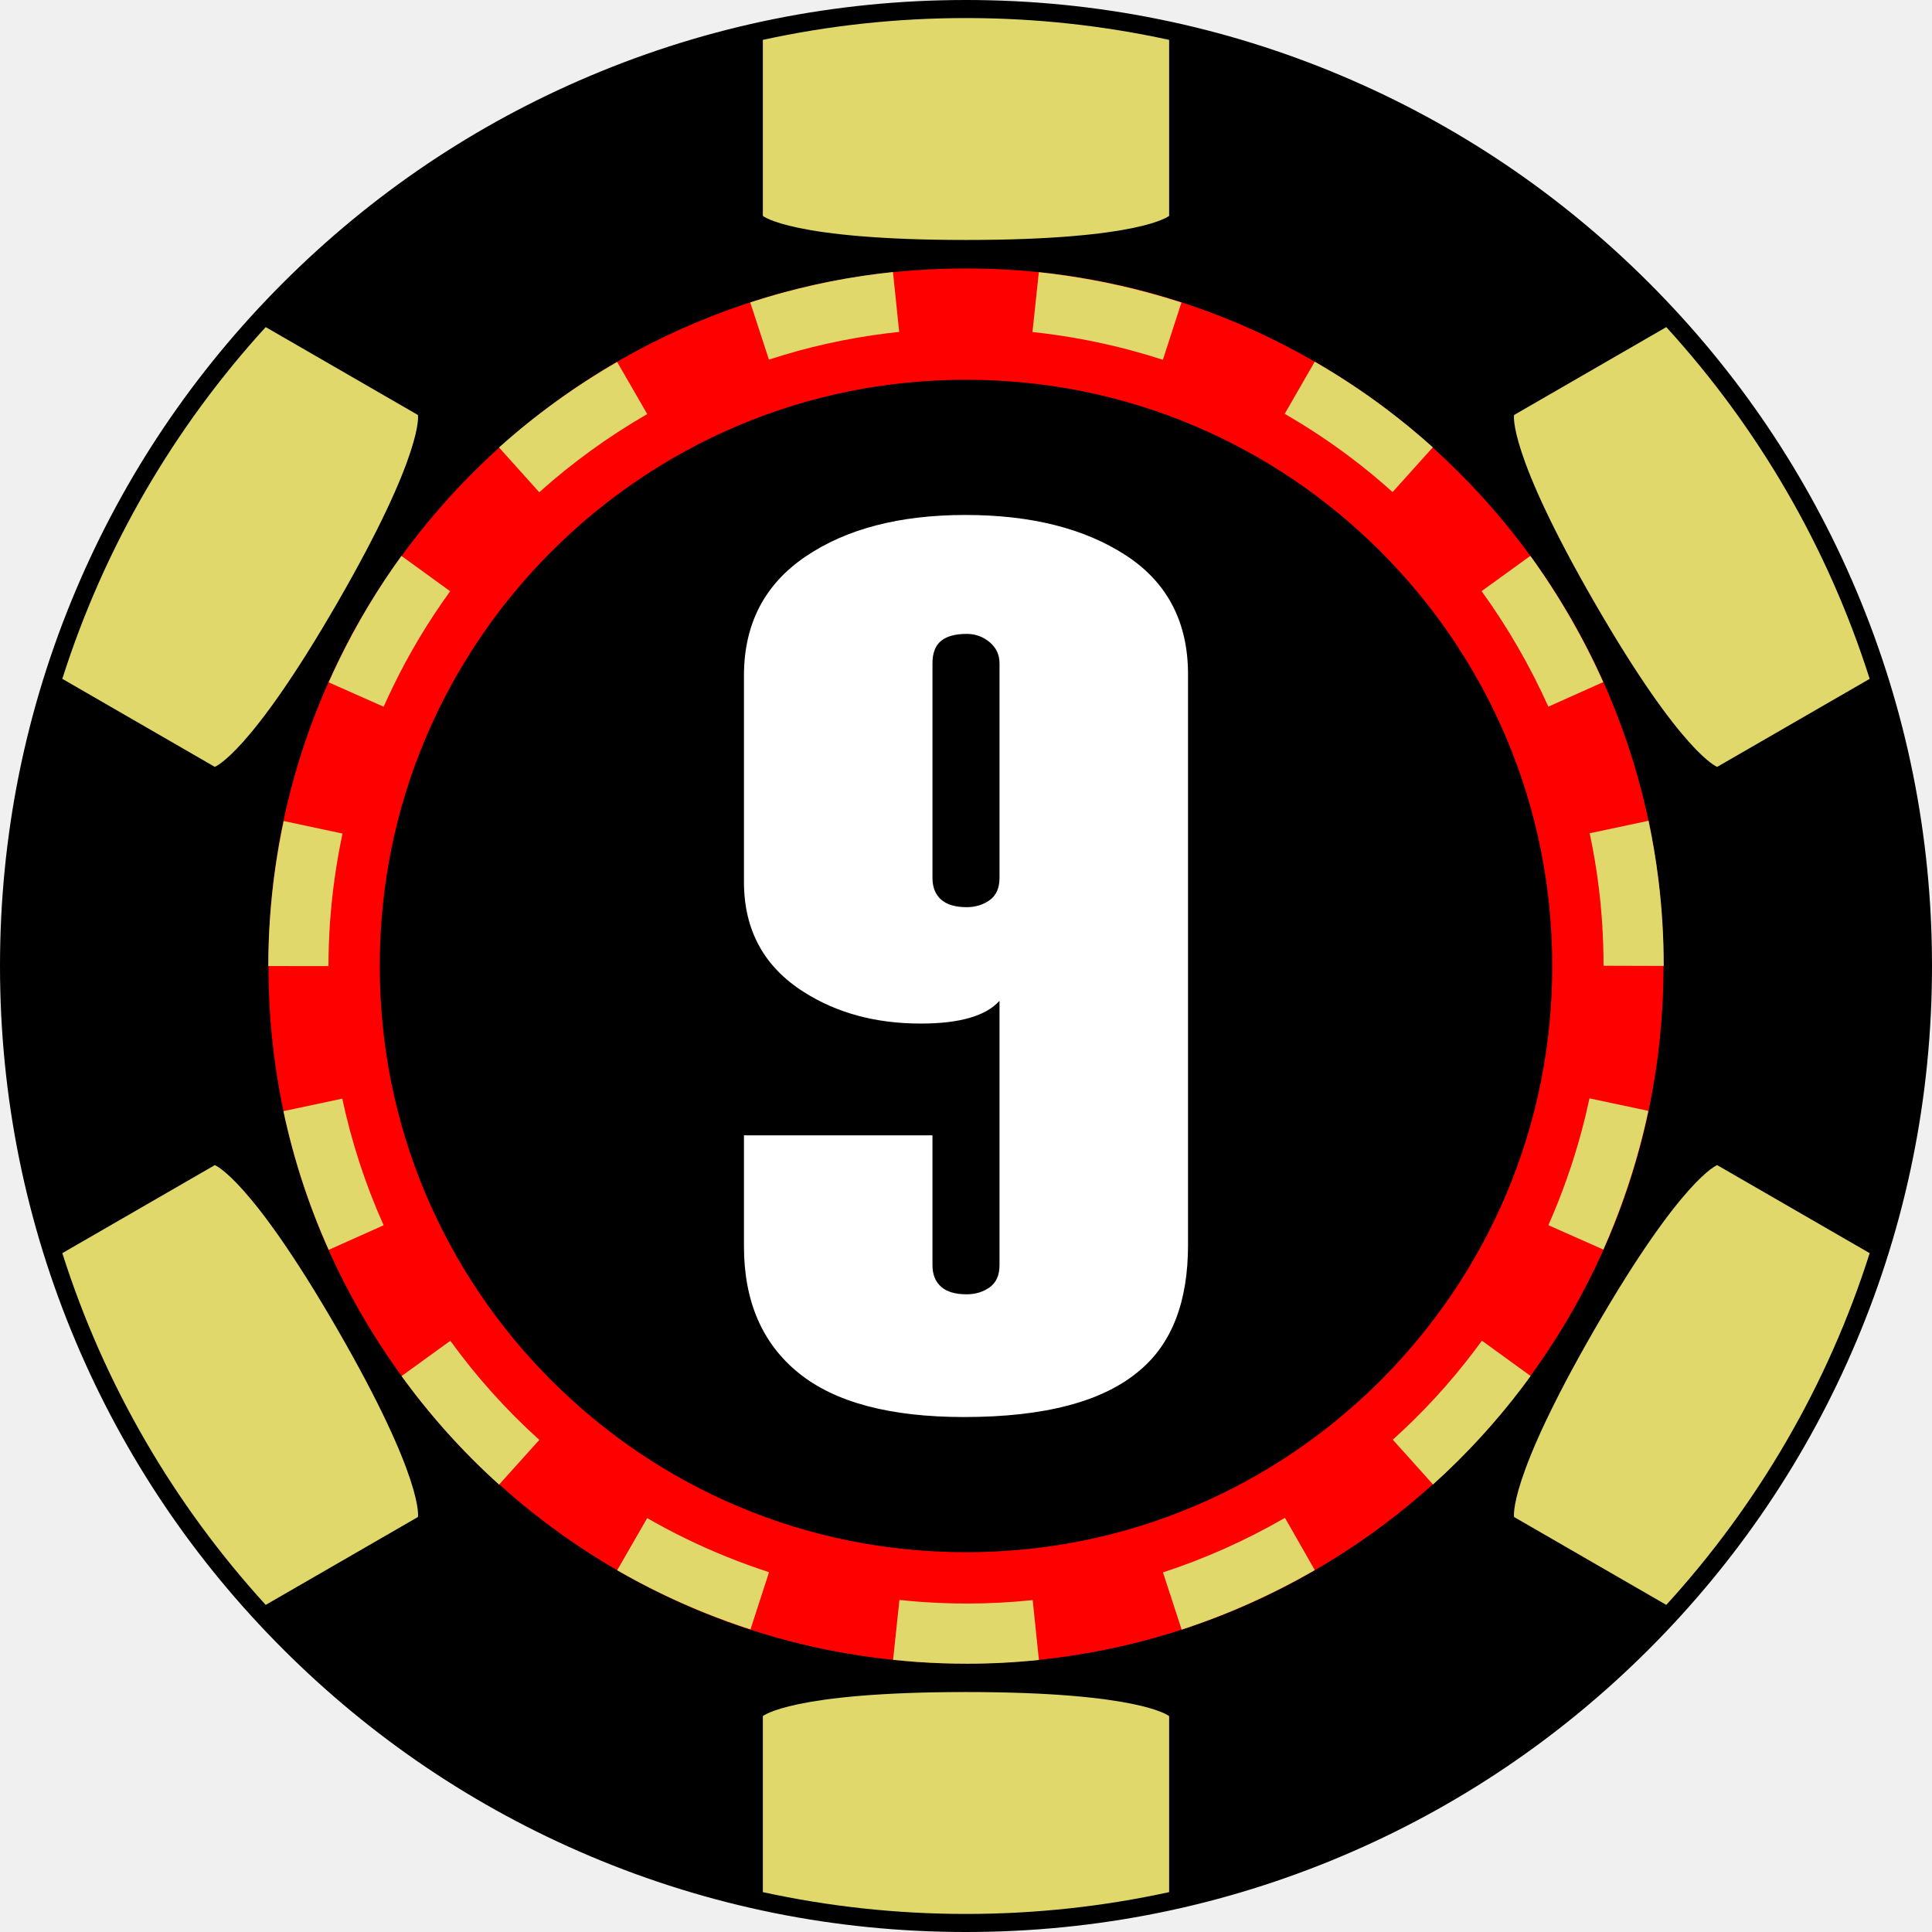
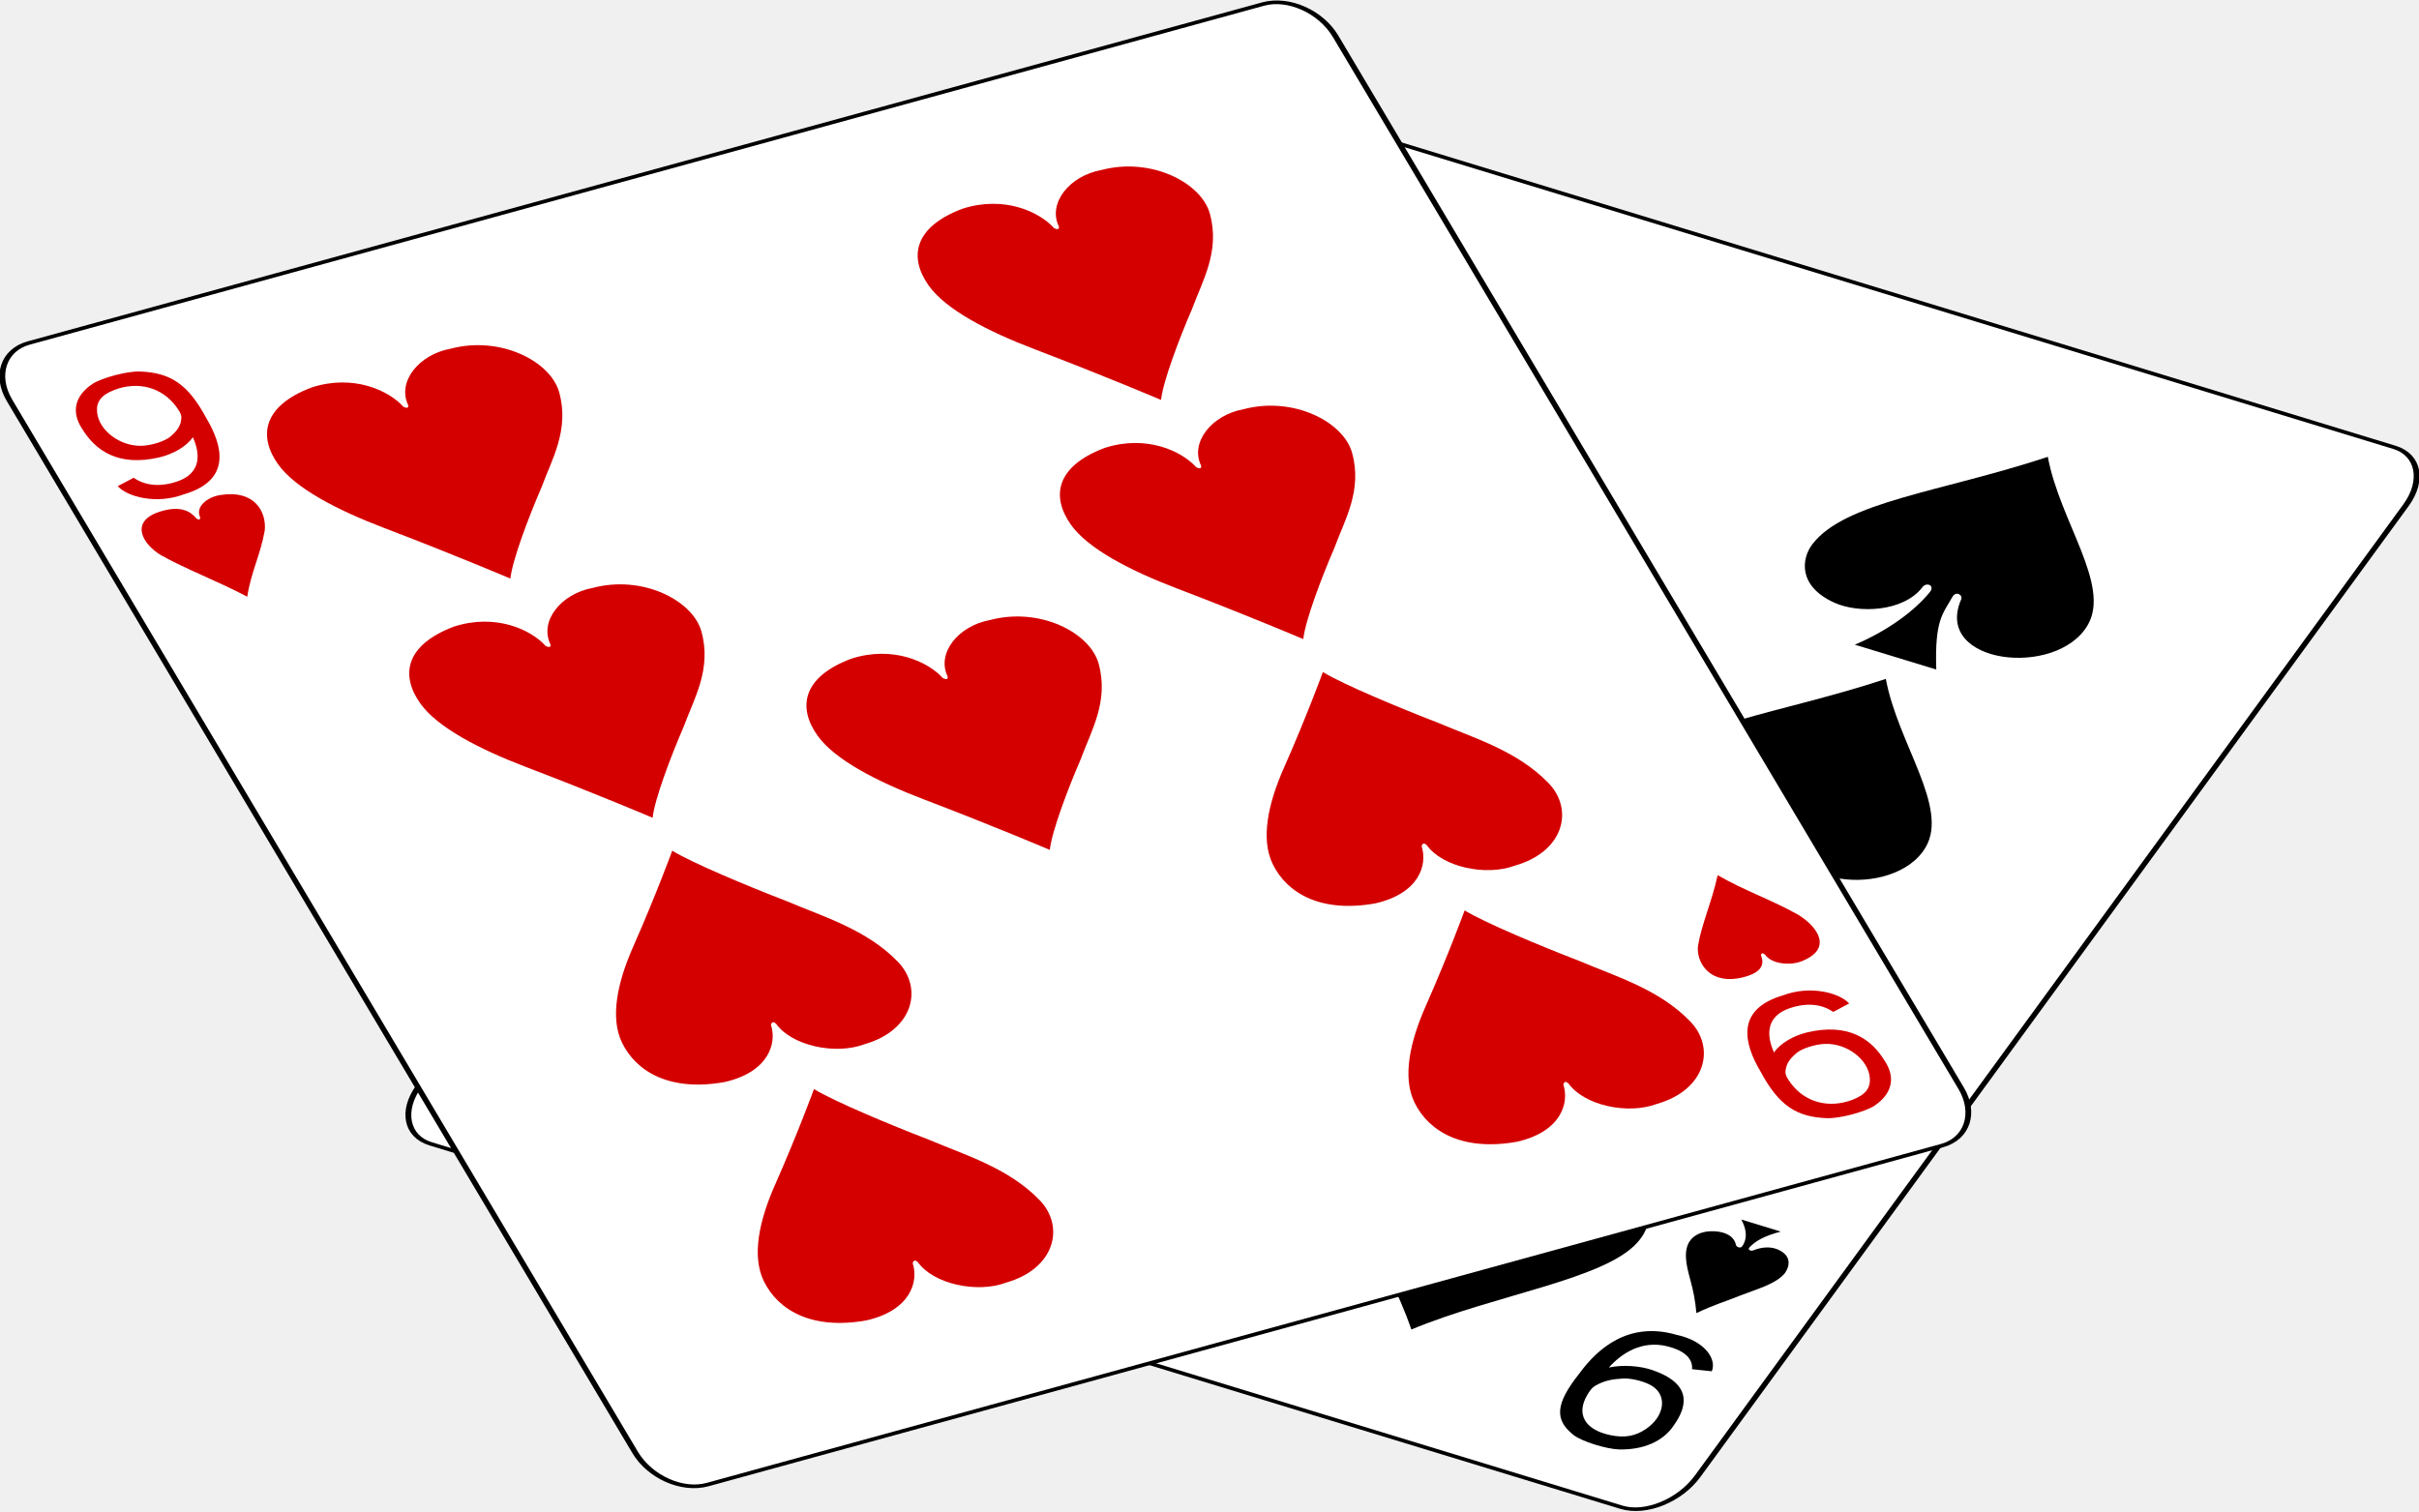
- <svg xmlns="http://www.w3.org/2000/svg" version="1.1" id="Layer_1" x="0px" y="0px" width="200px" height="200px" viewBox="0 0 200 200" enable-background="new 0 0 200 200" xml:space="preserve">
-   <rect fill="none" width="200" height="200" />
-   <g>
-     <g>
-       <g>
-         <g>
-           <path d="M100,199.065c-13.373,0-26.348-2.619-38.561-7.785c-11.797-4.99-22.393-12.133-31.49-21.23s-16.24-19.692-21.229-31.488      C3.555,126.347,0.934,113.373,0.934,100s2.621-26.347,7.787-38.561c4.988-11.797,12.131-22.392,21.229-31.489      s19.693-16.24,31.49-21.23C73.652,3.554,86.627,0.935,100,0.935s26.348,2.619,38.561,7.785      c11.797,4.99,22.391,12.133,31.488,21.23s16.24,19.692,21.23,31.489c5.166,12.214,7.785,25.188,7.785,38.561      s-2.619,26.347-7.785,38.562c-4.99,11.796-12.133,22.391-21.23,31.488s-19.691,16.24-31.488,21.23      C126.348,196.446,113.373,199.065,100,199.065z" />
-           <path d="M100,1.869c54.195,0,98.131,43.935,98.131,98.131S154.195,198.131,100,198.131c-54.197,0-98.131-43.935-98.131-98.131      S45.803,1.869,100,1.869 M100,0C86.5,0,73.404,2.645,61.074,7.859c-11.908,5.036-22.602,12.247-31.785,21.43      c-9.184,9.184-16.393,19.878-21.43,31.786C2.645,73.404,0,86.501,0,100s2.645,26.596,7.859,38.925      c5.037,11.908,12.246,22.603,21.43,31.786c9.184,9.183,19.877,16.394,31.785,21.43C73.404,197.355,86.5,200,100,200      c13.498,0,26.596-2.645,38.924-7.859c11.908-5.036,22.604-12.247,31.787-21.43c9.184-9.184,16.393-19.878,21.43-31.786      C197.355,126.596,200,113.499,200,100s-2.645-26.596-7.859-38.925c-5.037-11.908-12.246-22.603-21.43-31.786      c-9.184-9.183-19.879-16.394-31.787-21.43C126.596,2.645,113.498,0,100,0L100,0z" />
+ <svg xmlns="http://www.w3.org/2000/svg" version="1.1" id="Logo" x="0px" y="0px" width="200.72" height="125.45" viewBox="0 0 200.72 125.45" enable-background="new 0 0 192.756 192.756" xml:space="preserve">
+   <defs id="defs169" />
+   <g transform="matrix(0.4866418,0.124562,-0.1774782,0.3006874,35.69107,-138.4106)" id="layer1-0">
+     <g transform="matrix(1.001354,0.06769694,-0.07003271,0.9671995,-1121.721,-294.768)" id="g3605" style="display:inline">
+       <g id="g8189">
+         <g transform="translate(-5059.956,3024.952)" id="g8817-2" style="display:inline">
+           <rect width="223.228" height="311.811" rx="7.66" ry="13.062" x="6481.158" y="-2435" id="rect6363-9" style="fill:#ffffff;fill-opacity:1;stroke:#000000;stroke-width:0.938;stroke-miterlimit:4;stroke-opacity:1;stroke-dasharray:none;display:inline" />
+           <g transform="matrix(0.3010621,0,0,0.3010621,5727.131,-1950.525)" id="g8631-1">
+             <g transform="translate(-1267.771,-112.9089)" id="g8685-3">
+               <path d="m 3799.815,-1365.606 10.053,-3.129 c 3.792,9.949 11.459,12.884 19.569,12.253 14.556,-1.132 19.386,-17.101 20.478,-31.221 -5.671,5.893 -14.197,8.887 -21.456,8.595 -23.192,-1.227 -29.128,-19.446 -29.345,-38.535 -0.644,-16.097 6.137,-27.754 17.765,-33.094 6.152,-2.712 20.244,-2.712 26.438,0.494 14.223,7.361 19.487,20.091 18.532,50.458 0.015,24.991 -5.396,54.099 -32.676,54.723 -15.77,2.14 -27.743,-9.898 -29.359,-20.544 z m 39.484,-27.382 c 4.733,-2.941 7.404,-5.7 9.525,-9.839 1.741,-3.397 2.331,-5.159 1.834,-12.192 -1.279,-18.12 -10.959,-28.392 -24.994,-26.351 -7.827,1.138 -12.101,5.442 -14.557,13.445 -4.536,14.778 1.214,32.078 11.986,36.062 4.859,1.797 12.338,1.278 16.205,-1.126 z" id="path7114-5" style="fill:#000000;fill-opacity:1;display:inline" />
+               <path d="m 4484.179,-591.314 -10.053,3.129 c -3.792,-9.949 -11.459,-12.884 -19.569,-12.253 -14.556,1.132 -19.386,17.101 -20.478,31.221 5.671,-5.893 14.197,-8.887 21.456,-8.595 23.192,1.227 29.128,19.446 29.345,38.535 0.644,16.097 -6.137,27.754 -17.765,33.094 -6.152,2.712 -20.244,2.712 -26.438,-0.494 -14.223,-7.361 -19.487,-20.091 -18.532,-50.458 -0.015,-24.991 5.396,-54.099 32.676,-54.723 15.77,-2.14 27.743,9.898 29.359,20.544 z m -39.484,27.382 c -4.733,2.941 -7.404,5.7 -9.525,9.839 -1.741,3.397 -2.331,5.159 -1.834,12.192 1.279,18.12 10.959,28.392 24.994,26.351 7.827,-1.138 12.101,-5.442 14.557,-13.445 4.536,-14.778 -1.214,-32.078 -11.986,-36.062 -4.859,-1.797 -12.338,-1.278 -16.205,1.126 z" id="path7130-9" style="fill:#000000;fill-opacity:1;display:inline" />
+             </g>
+           </g>
        </g>
      </g>
-       <g>
-         <path fill="#E0D86A" d="M34.91,137.579c-9.062-15.695-12.676-16.965-12.676-16.965l-15.783,9.112     c4.344,13.681,11.605,26.062,21.055,36.412l15.76-9.099C43.266,157.04,43.971,153.274,34.91,137.579z" />
-       </g>
-       <g>
-         <path fill="#E0D86A" d="M165.09,62.421c9.061,15.695,12.674,16.965,12.674,16.965l15.783-9.112     c-4.344-13.68-11.605-26.062-21.053-36.412l-15.76,9.1C156.734,42.961,156.027,46.726,165.09,62.421z" />
-       </g>
-       <g>
-         <path fill="#E0D86A" d="M34.91,62.421c9.061-15.695,8.355-19.46,8.355-19.46l-15.76-9.1     C18.057,44.212,10.795,56.594,6.451,70.273l15.783,9.112C22.234,79.386,25.848,78.116,34.91,62.421z" />
-       </g>
-       <g>
-         <path fill="#E0D86A" d="M177.764,120.614c0,0-3.613,1.27-12.674,16.965c-9.062,15.695-8.355,19.461-8.355,19.461l15.76,9.099     c9.447-10.351,16.709-22.731,21.053-36.412L177.764,120.614z" />
-       </g>
-       <g>
-         <path fill="#E0D86A" d="M100,175.159c-18.123,0-21.031,2.494-21.031,2.494v18.219c6.775,1.479,13.812,2.259,21.031,2.259     s14.254-0.78,21.029-2.259v-18.219C121.029,177.653,118.123,175.159,100,175.159z" />
-       </g>
-       <g>
-         <path fill="#E0D86A" d="M100,24.841c18.123,0,21.029-2.494,21.029-2.494V4.128C114.254,2.649,107.219,1.869,100,1.869     s-14.256,0.78-21.031,2.259v18.219C78.969,22.347,81.877,24.841,100,24.841z" />
-       </g>
-       <g>
-         <path fill="#FF0000" d="M100,172.212c-9.76,0-19.215-1.905-28.1-5.664c-4.273-1.808-8.398-4.046-12.258-6.653     c-3.828-2.587-7.43-5.559-10.705-8.833c-3.273-3.274-6.246-6.876-8.832-10.705c-2.607-3.859-4.846-7.982-6.654-12.256     c-3.758-8.887-5.664-18.34-5.664-28.101c0-9.76,1.906-19.214,5.664-28.1c1.809-4.274,4.047-8.397,6.654-12.257     c2.586-3.829,5.559-7.431,8.832-10.705c3.275-3.274,6.877-6.246,10.705-8.833c3.859-2.607,7.984-4.846,12.258-6.653     c8.885-3.759,18.34-5.664,28.1-5.664s19.213,1.905,28.1,5.664c4.273,1.808,8.396,4.046,12.256,6.653     c3.83,2.587,7.432,5.559,10.705,8.833c3.275,3.274,6.246,6.876,8.834,10.705c2.607,3.859,4.846,7.982,6.652,12.257     c3.76,8.886,5.664,18.34,5.664,28.1c0,9.761-1.904,19.214-5.664,28.101c-1.807,4.273-4.045,8.396-6.652,12.256     c-2.588,3.829-5.559,7.431-8.834,10.705c-3.273,3.274-6.875,6.246-10.705,8.833c-3.859,2.607-7.982,4.846-12.256,6.653     C119.213,170.307,109.76,172.212,100,172.212z" />
-       </g>
-       <g>
-         <path fill="#E0D86A" d="M100.084,172.228c-1.691,0-3.404-0.061-5.086-0.179c-0.846-0.061-1.703-0.137-2.547-0.226l0.658-6.196     c0.771,0.083,1.555,0.151,2.328,0.206c1.537,0.109,3.1,0.164,4.646,0.164c2.275,0,4.57-0.119,6.82-0.354l0.646,6.197     C105.086,172.098,102.572,172.228,100.084,172.228z M122.326,168.698l-1.936-5.924c4.338-1.415,8.578-3.311,12.6-5.633     l0.027-0.016l3.092,5.409l-1.547-2.704l1.543,2.706l0.012-0.007l-0.012,0.007C131.709,165.075,127.072,167.148,122.326,168.698z      M77.688,168.679c-3.207-1.041-6.363-2.313-9.381-3.782c-1.49-0.727-2.977-1.514-4.418-2.344l3.109-5.399     c1.316,0.757,2.674,1.479,4.037,2.141c2.758,1.343,5.643,2.506,8.576,3.458L77.688,168.679z M51.664,153.687     c-3.736-3.363-7.133-7.144-10.094-11.236l5.049-3.652c2.703,3.737,5.805,7.189,9.213,10.258L51.664,153.687z M148.346,153.672     l-4.164-4.636c3.092-2.777,5.938-5.876,8.455-9.211c0.258-0.34,0.518-0.688,0.77-1.037l5.043,3.657     c-0.275,0.381-0.559,0.763-0.84,1.137C154.85,147.233,151.732,150.627,148.346,153.672z M34.025,129.385     c-2.064-4.611-3.641-9.442-4.686-14.359l6.094-1.295c0.955,4.487,2.395,8.897,4.279,13.108L34.025,129.385z M165.982,129.356     l-5.695-2.524c1.395-3.149,2.555-6.432,3.445-9.755c0.299-1.111,0.57-2.246,0.811-3.375l6.094,1.295     c-0.262,1.234-0.561,2.477-0.887,3.692C168.777,122.325,167.508,125.913,165.982,129.356z M34.002,100.012l-6.23-0.006     c0.002-1.665,0.062-3.351,0.18-5.008c0.236-3.344,0.713-6.71,1.412-10.005l6.094,1.297c-0.641,3.014-1.074,6.091-1.291,9.146     C34.059,96.95,34.004,98.491,34.002,100.012z M172.227,99.991l-6.23-0.018v-0.057c0-2.704-0.166-5.426-0.498-8.089     c-0.23-1.864-0.545-3.737-0.936-5.566l6.096-1.296c0.426,2.003,0.77,4.054,1.023,6.096c0.361,2.917,0.545,5.896,0.545,8.855     V99.991z M39.717,73.161l-5.695-2.526c0.346-0.781,0.709-1.563,1.082-2.327c1.83-3.76,4-7.381,6.451-10.761l5.045,3.658     c-2.24,3.087-4.223,6.395-5.895,9.83C40.365,71.732,40.033,72.448,39.717,73.161z M160.283,73.154     c-0.932-2.08-1.988-4.148-3.143-6.146c-1.156-2.004-2.424-3.96-3.766-5.813l5.049-3.652c1.465,2.025,2.85,4.162,4.113,6.351     c1.26,2.182,2.414,4.44,3.432,6.713L160.283,73.154z M55.824,50.958l-4.164-4.636c3.717-3.337,7.83-6.316,12.225-8.854     l3.117,5.395C62.979,45.186,59.219,47.909,55.824,50.958z M144.16,50.938c-1.383-1.246-2.842-2.448-4.334-3.576     c-2.166-1.636-4.465-3.157-6.832-4.52l3.107-5.4c2.592,1.492,5.109,3.156,7.48,4.948c1.635,1.235,3.23,2.553,4.746,3.916     L144.16,50.938z M120.381,37.245c-1.09-0.354-2.201-0.684-3.305-0.979c-3.33-0.893-6.762-1.529-10.195-1.895l0.658-6.195     c3.756,0.398,7.508,1.097,11.15,2.072c1.205,0.323,2.422,0.683,3.613,1.068L120.381,37.245z M79.6,37.228l-1.936-5.923     c4.34-1.417,8.846-2.423,13.396-2.987c0.455-0.057,0.92-0.109,1.379-0.157l0.646,6.197c-0.42,0.044-0.842,0.093-1.258,0.145     C87.674,35.017,83.559,35.933,79.6,37.228z" />
-       </g>
-       <g>
-         <g>
-           <path d="M100,160.686c-8.209,0-16.152-1.601-23.609-4.754c-3.588-1.517-7.053-3.397-10.295-5.588      c-3.221-2.177-6.252-4.677-9.008-7.433c-2.754-2.756-5.256-5.786-7.432-9.008c-2.191-3.242-4.07-6.705-5.588-10.293      c-3.154-7.458-4.754-15.401-4.754-23.61s1.6-16.152,4.754-23.61c1.518-3.588,3.396-7.051,5.588-10.293      c2.176-3.222,4.676-6.252,7.432-9.008c2.756-2.755,5.787-5.255,9.008-7.433c3.242-2.19,6.707-4.071,10.295-5.588      c7.457-3.154,15.4-4.754,23.609-4.754s16.152,1.6,23.609,4.754c3.588,1.517,7.051,3.397,10.293,5.588      c3.223,2.178,6.252,4.678,9.008,7.433c2.756,2.756,5.256,5.786,7.434,9.008c2.189,3.242,4.07,6.705,5.588,10.293      c3.154,7.458,4.754,15.401,4.754,23.61s-1.6,16.152-4.754,23.61c-1.518,3.588-3.398,7.051-5.588,10.293      c-2.178,3.222-4.678,6.252-7.434,9.008s-5.785,5.256-9.008,7.433c-3.242,2.19-6.705,4.071-10.293,5.588      C116.152,159.085,108.209,160.686,100,160.686z" />
+       <path d="m 1473.963,658.824 c 0.015,-2.026 -1.587,-2.064 -1.569,-0.586 -0.134,7.429 -6.417,11.086 -10.981,10.219 -7.036,-1.338 -9.282,-8.322 -9.215,-12.435 0.207,-12.696 12.988,-22.058 24.52,-38.335 8.45,14.691 22.397,26.23 23.223,37.586 1.098,15.098 -18.009,20.73 -20.737,3.133 -0.176,-1.243 -1.64,-1.801 -1.526,-0.065 0.414,4.823 -0.175,6.831 5.266,18.719 l -14.222,0 c 3.15,-5.555 5.025,-12.375 5.24,-18.236 z" id="path3232" style="fill:#000000;fill-opacity:1;display:inline" />
+       <path d="m 1585.495,658.824 c 0.015,-2.026 -1.587,-2.064 -1.569,-0.586 -0.134,7.429 -6.417,11.086 -10.981,10.219 -7.036,-1.338 -9.282,-8.322 -9.215,-12.435 0.207,-12.696 12.988,-22.058 24.52,-38.335 8.45,14.691 22.397,26.23 23.223,37.586 1.098,15.098 -18.009,20.73 -20.737,3.133 -0.176,-1.243 -1.64,-1.801 -1.526,-0.065 0.414,4.823 -0.175,6.831 5.266,18.719 l -14.222,0 c 3.15,-5.555 5.025,-12.375 5.24,-18.236 z" id="path3234" style="fill:#000000;fill-opacity:1;display:inline" />
+       <path d="m 1585.495,724.155 c 0.015,-2.026 -1.587,-2.064 -1.569,-0.586 -0.134,7.429 -6.417,11.086 -10.981,10.219 -7.036,-1.338 -9.282,-8.322 -9.215,-12.435 0.207,-12.696 12.988,-22.058 24.52,-38.335 8.45,14.691 22.397,26.23 23.223,37.586 1.098,15.098 -18.009,20.73 -20.737,3.133 -0.176,-1.243 -1.64,-1.801 -1.526,-0.065 0.414,4.823 -0.175,6.831 5.266,18.719 l -14.222,0 c 3.15,-5.555 5.025,-12.375 5.24,-18.236 z" id="path3236" style="fill:#000000;fill-opacity:1;display:inline" />
+       <path d="m 1473.963,724.155 c 0.015,-2.026 -1.587,-2.064 -1.569,-0.586 -0.134,7.429 -6.417,11.086 -10.981,10.219 -7.036,-1.338 -9.282,-8.322 -9.215,-12.435 0.207,-12.696 12.988,-22.058 24.52,-38.335 8.45,14.691 22.397,26.23 23.223,37.586 1.098,15.098 -18.009,20.73 -20.737,3.133 -0.176,-1.243 -1.64,-1.801 -1.526,-0.065 0.414,4.823 -0.175,6.831 5.266,18.719 l -14.222,0 c 3.15,-5.555 5.025,-12.375 5.24,-18.236 z" id="path3238" style="fill:#000000;fill-opacity:1;display:inline" />
+       <path d="m 1585.506,833.281 c 0.015,2.026 -1.587,2.064 -1.569,0.586 -0.134,-7.429 -6.417,-11.086 -10.981,-10.219 -7.036,1.338 -9.282,8.322 -9.215,12.435 0.207,12.696 12.988,22.058 24.52,38.335 8.45,-14.691 22.397,-26.23 23.223,-37.586 1.098,-15.098 -18.009,-20.73 -20.737,-3.133 -0.176,1.243 -1.64,1.801 -1.526,0.065 0.414,-4.823 -0.175,-6.831 5.266,-18.719 l -14.222,0 c 3.15,5.555 5.025,12.375 5.24,18.236 z" id="path3288" style="fill:#000000;fill-opacity:1;display:inline" />
+       <path d="m 1585.506,768.176 c 0.015,2.026 -1.587,2.064 -1.569,0.586 -0.134,-7.429 -6.417,-11.086 -10.981,-10.219 -7.036,1.338 -9.282,8.322 -9.215,12.435 0.207,12.696 12.988,22.058 24.52,38.335 8.45,-14.691 22.397,-26.23 23.223,-37.586 1.098,-15.098 -18.009,-20.73 -20.737,-3.133 -0.176,1.243 -1.64,1.801 -1.526,0.065 0.414,-4.823 -0.175,-6.831 5.266,-18.719 l -14.222,0 c 3.15,5.555 5.025,12.375 5.24,18.236 z" id="path3290" style="fill:#000000;fill-opacity:1;display:inline" />
+       <path d="m 1530.418,734.416 c 0.015,2.026 -1.587,2.064 -1.569,0.586 -0.134,-7.429 -6.417,-11.086 -10.981,-10.219 -7.036,1.338 -9.282,8.322 -9.215,12.435 0.207,12.696 12.988,22.058 24.52,38.335 8.45,-14.691 22.397,-26.23 23.223,-37.586 1.098,-15.098 -18.009,-20.73 -20.737,-3.133 -0.176,1.243 -1.64,1.801 -1.526,0.065 0.414,-4.823 -0.175,-6.831 5.266,-18.719 l -14.222,0 c 3.15,5.555 5.025,12.375 5.24,18.236 z" id="path3292" style="fill:#000000;fill-opacity:1;display:inline" />
+       <path d="m 1473.973,768.176 c 0.015,2.026 -1.587,2.064 -1.569,0.586 -0.134,-7.429 -6.417,-11.086 -10.981,-10.219 -7.036,1.338 -9.282,8.322 -9.215,12.435 0.207,12.696 12.988,22.058 24.52,38.335 8.45,-14.691 22.397,-26.23 23.223,-37.586 1.098,-15.098 -18.009,-20.73 -20.737,-3.133 -0.176,1.243 -1.64,1.801 -1.526,0.065 0.414,-4.823 -0.175,-6.831 5.266,-18.719 l -14.222,0 c 3.15,5.555 5.025,12.375 5.24,18.236 z" id="path3294" style="fill:#000000;fill-opacity:1;display:inline" />
+       <path d="m 1473.973,833.281 c 0.015,2.026 -1.587,2.064 -1.569,0.586 -0.134,-7.429 -6.417,-11.086 -10.981,-10.219 -7.036,1.338 -9.282,8.322 -9.215,12.435 0.207,12.696 12.988,22.058 24.52,38.335 8.45,-14.691 22.397,-26.23 23.223,-37.586 1.098,-15.098 -18.009,-20.73 -20.737,-3.133 -0.176,1.243 -1.64,1.801 -1.526,0.065 0.414,-4.823 -0.175,-6.831 5.266,-18.719 l -14.222,0 c 3.15,5.555 5.025,12.375 5.24,18.236 z" id="path3296" style="fill:#000000;fill-opacity:1;display:inline" />
+       <path d="m 1438.03,657.333 c 0.01,-0.872 -0.895,-0.465 -1.018,-0.19 -1.163,1.986 -2.865,2.448 -4.548,1.732 -1.667,-0.709 -2.604,-2.28 -2.454,-4.522 0.31,-3.438 3.035,-7.2 4.355,-9.326 1.252,-1.93 2.628,-4.222 4.077,-7.154 1.697,3.363 2.559,4.321 4.405,7.391 1.626,2.704 3.893,5.353 4.067,8.622 0,2.485 -1.046,4.832 -3.399,5.259 -1.331,0.242 -2.579,-0.442 -3.504,-2.037 -0.282,-0.407 -0.849,-0.195 -0.839,0.362 0.165,2.093 0.955,3.983 2.829,6.212 l -6.887,0 c 1.41,-1.576 2.849,-3.704 2.915,-6.349 z" id="path3320" style="fill:#000000;fill-opacity:1;display:inline" />
+       <path d="m 1626.845,830.078 c 0.01,0.872 -0.895,0.465 -1.018,0.19 -1.163,-1.986 -2.865,-2.448 -4.548,-1.732 -1.667,0.709 -2.604,2.28 -2.454,4.522 0.31,3.438 3.035,7.2 4.355,9.326 1.252,1.93 2.628,4.222 4.077,7.154 1.697,-3.363 2.559,-4.321 4.405,-7.392 1.626,-2.704 3.893,-5.353 4.067,-8.622 0,-2.485 -1.046,-4.832 -3.399,-5.259 -1.331,-0.242 -2.579,0.442 -3.504,2.037 -0.282,0.407 -0.849,0.195 -0.839,-0.362 0.165,-2.093 0.955,-3.983 2.829,-6.212 l -6.887,0 c 1.41,1.576 2.849,3.704 2.915,6.349 z" id="path3344" style="fill:#000000;fill-opacity:1;display:inline" />
+     </g>
+   </g>
+   <g transform="matrix(0.7276746,0,0,0.7272275,-281.0046,301.4981)" id="g3">
+     <g id="g5" />
+   </g>
+   <g transform="matrix(0.492905,-0.1353787,0.1806531,0.3038579,-196.6806,-47.74167)" id="layer1">
+     <g transform="translate(-1536.849,-113.6612)" id="g8993" style="display:inline">
+       <g id="g8871">
+         <g transform="translate(-4683.875,2918.937)" id="g8817">
+           <rect width="223.228" height="311.811" rx="7.711" ry="12.235" x="6481.158" y="-2435" id="rect6363" style="fill:#ffffff;fill-opacity:1;stroke:#000000;stroke-width:0.911;stroke-miterlimit:4;stroke-opacity:1;stroke-dasharray:none;display:inline" />
+           <g transform="matrix(0.3010621,0,0,0.3010621,5727.131,-1950.525)" id="g8631">
+             <g transform="translate(-1267.771,-112.9089)" id="g8685">
+               <path d="m 3799.815,-1365.606 10.053,-3.129 c 3.792,9.949 11.459,12.884 19.569,12.253 14.556,-1.132 19.386,-17.101 20.478,-31.221 -5.671,5.893 -14.197,8.887 -21.456,8.595 -23.192,-1.227 -29.128,-19.446 -29.345,-38.535 -0.644,-16.097 6.137,-27.754 17.765,-33.094 6.152,-2.712 20.244,-2.712 26.438,0.494 14.223,7.361 19.487,20.091 18.532,50.458 0.015,24.991 -5.396,54.099 -32.676,54.723 -15.77,2.14 -27.743,-9.898 -29.359,-20.544 z m 39.484,-27.382 c 4.733,-2.941 7.404,-5.7 9.525,-9.839 1.741,-3.397 2.331,-5.159 1.834,-12.192 -1.279,-18.12 -10.959,-28.392 -24.994,-26.351 -7.827,1.138 -12.101,5.442 -14.557,13.445 -4.536,14.778 1.214,32.078 11.986,36.062 4.859,1.797 12.338,1.278 16.205,-1.126 z" id="path7114" style="fill:#d40000;fill-opacity:1;display:inline" />
+               <path d="m 4484.179,-591.314 -10.053,3.129 c -3.792,-9.949 -11.459,-12.884 -19.569,-12.253 -14.556,1.132 -19.386,17.101 -20.478,31.221 5.671,-5.893 14.197,-8.887 21.456,-8.595 23.192,1.227 29.128,19.446 29.345,38.535 0.644,16.097 -6.137,27.754 -17.765,33.094 -6.152,2.712 -20.244,2.712 -26.438,-0.494 -14.223,-7.361 -19.487,-20.091 -18.532,-50.458 -0.015,-24.991 5.396,-54.099 32.676,-54.723 15.77,-2.14 27.743,9.898 29.359,20.544 z m -39.484,27.382 c -4.733,2.941 -7.404,5.7 -9.525,9.839 -1.741,3.397 -2.331,5.159 -1.834,12.192 1.279,18.12 10.959,28.392 24.994,26.351 7.827,-1.138 12.101,-5.442 14.557,-13.445 4.536,-14.778 -1.214,-32.078 -11.986,-36.062 -4.859,-1.797 -12.338,-1.278 -16.205,1.126 z" id="path7130" style="fill:#d40000;fill-opacity:1;display:inline" />
+             </g>
+           </g>
        </g>
      </g>
-     </g>
-     <g>
-       <path fill="#FFFFFF" d="M122.984,128.879c0,5.851-1.659,10.172-4.977,12.966c-3.755,3.231-9.823,4.846-18.205,4.846    c-7.685,0-13.403-1.526-17.157-4.584c-3.755-3.056-5.631-7.42-5.631-13.097V117.53h19.514v13.43c0,0.966,0.295,1.711,0.885,2.236    c0.589,0.528,1.475,0.79,2.654,0.79c0.906,0,1.7-0.239,2.381-0.723c0.68-0.482,1.021-1.25,1.021-2.302v-27.36    c-0.703,0.786-1.734,1.375-3.094,1.768c-1.359,0.394-3.049,0.59-5.066,0.59c-4.652,0-8.688-1.091-12.109-3.274    c-4.125-2.619-6.186-6.417-6.186-11.395V69.942c0-5.324,2.115-9.43,6.352-12.312c4.234-2.881,9.758-4.321,16.568-4.321    c6.81,0,12.354,1.397,16.633,4.19c4.276,2.796,6.417,6.898,6.417,12.312V128.879z M103.47,90.869V68.661    c0-0.88-0.342-1.608-1.021-2.182c-0.681-0.572-1.475-0.859-2.381-0.859c-1.18,0-2.065,0.244-2.654,0.729    c-0.59,0.485-0.885,1.257-0.885,2.312v22.208c0,0.97,0.295,1.721,0.885,2.249c0.589,0.527,1.475,0.792,2.654,0.792    c0.906,0,1.7-0.242,2.381-0.727C103.128,92.698,103.47,91.927,103.47,90.869z" />
+       <path d="m 1805.866,542.262 c -1.583,-3.472 -1.757,-9.405 2.971,-10.208 3.562,-0.458 5.012,1.198 5.3,3.742 0.142,0.743 0.562,0.788 0.695,-0.058 0.204,-2.609 2.787,-4.133 4.806,-3.75 5.527,0.945 5.204,7.028 3.398,11.156 -2.731,5.479 -5.601,8.938 -8.245,14.452 -3.038,-5.741 -6.507,-10.405 -8.926,-15.333 z" id="path8636" style="fill:#d40000;fill-opacity:1;display:inline" />
+       <path d="m 1842.134,512.612 c 7.144,-0.474 10.868,5.627 11.595,10.436 0.433,0.764 0.671,0.549 0.837,-0.042 0.349,-6.174 5.875,-11.22 10.993,-10.53 8.328,0.108 13.389,9.375 11.966,17.219 -1.738,9.582 -6.9,15.351 -10.808,21.293 -4.421,6.152 -10.373,15.04 -12.29,19.317 0,0 -6.048,-9.205 -13.917,-20.03 -5.262,-7.239 -9.473,-15.082 -9.865,-21.835 -0.448,-7.715 2.719,-14.632 11.489,-15.828 z" id="path8558" style="fill:#d40000;fill-opacity:1;display:inline" />
+       <path d="m 1951.667,512.612 c 7.144,-0.474 10.868,5.627 11.595,10.436 0.433,0.764 0.671,0.549 0.837,-0.042 0.349,-6.174 5.875,-11.22 10.993,-10.53 8.328,0.108 13.389,9.375 11.966,17.219 -1.738,9.582 -6.9,15.351 -10.808,21.293 -4.421,6.152 -10.373,15.04 -12.29,19.317 0,0 -6.048,-9.205 -13.917,-20.03 -5.262,-7.239 -9.473,-15.082 -9.865,-21.835 -0.448,-7.715 2.719,-14.632 11.489,-15.828 z" id="path8560" style="fill:#d40000;fill-opacity:1;display:inline" />
+       <path d="m 1951.667,577.943 c 7.144,-0.474 10.868,5.627 11.595,10.436 0.433,0.764 0.671,0.549 0.837,-0.042 0.349,-6.174 5.875,-11.22 10.993,-10.53 8.328,0.108 13.389,9.375 11.966,17.219 -1.738,9.582 -6.9,15.351 -10.808,21.293 -4.421,6.152 -10.373,15.04 -12.29,19.317 0,0 -6.048,-9.205 -13.917,-20.03 -5.262,-7.239 -9.473,-15.082 -9.865,-21.835 -0.448,-7.715 2.719,-14.632 11.489,-15.828 z" id="path8562" style="fill:#d40000;fill-opacity:1;display:inline" />
+       <path d="m 1896.847,611.096 c 7.144,-0.474 10.868,5.627 11.595,10.436 0.433,0.764 0.671,0.549 0.837,-0.042 0.349,-6.174 5.875,-11.22 10.993,-10.53 8.328,0.108 13.389,9.375 11.966,17.219 -1.738,9.582 -6.9,15.351 -10.808,21.293 -4.421,6.152 -10.373,15.04 -12.29,19.317 0,0 -6.048,-9.205 -13.917,-20.03 -5.262,-7.239 -9.473,-15.082 -9.865,-21.835 -0.448,-7.715 2.719,-14.632 11.489,-15.828 z" id="path8564" style="fill:#d40000;fill-opacity:1;display:inline" />
+       <path d="m 1842.134,577.943 c 7.144,-0.474 10.868,5.627 11.595,10.436 0.433,0.764 0.671,0.549 0.837,-0.042 0.349,-6.174 5.875,-11.22 10.993,-10.53 8.328,0.108 13.389,9.375 11.966,17.219 -1.738,9.582 -6.9,15.351 -10.808,21.293 -4.421,6.152 -10.373,15.04 -12.29,19.317 0,0 -6.048,-9.205 -13.917,-20.03 -5.262,-7.239 -9.473,-15.082 -9.865,-21.835 -0.448,-7.715 2.719,-14.632 11.489,-15.828 z" id="path8566" style="fill:#d40000;fill-opacity:1;display:inline" />
+       <path d="m 1951.667,702.333 c 7.144,0.474 10.868,-5.627 11.595,-10.436 0.433,-0.764 0.671,-0.549 0.837,0.042 0.349,6.174 5.875,11.22 10.993,10.53 8.328,-0.108 13.389,-9.375 11.966,-17.219 -1.738,-9.582 -6.9,-15.351 -10.808,-21.293 -4.421,-6.152 -10.373,-15.04 -12.29,-19.317 0,0 -6.048,9.205 -13.917,20.03 -5.262,7.239 -9.473,15.082 -9.865,21.835 -0.448,7.715 2.719,14.632 11.489,15.828 z" id="path8606" style="fill:#d40000;fill-opacity:1;display:inline" />
+       <path d="m 1951.667,767.439 c 7.144,0.474 10.868,-5.627 11.595,-10.436 0.433,-0.764 0.671,-0.549 0.837,0.042 0.349,6.174 5.875,11.22 10.993,10.53 8.328,-0.108 13.389,-9.375 11.966,-17.219 -1.738,-9.582 -6.9,-15.351 -10.808,-21.293 -4.421,-6.152 -10.373,-15.04 -12.29,-19.317 0,0 -6.048,9.205 -13.917,20.03 -5.262,7.239 -9.473,15.082 -9.865,21.835 -0.448,7.715 2.719,14.632 11.489,15.828 z" id="path8608" style="fill:#d40000;fill-opacity:1;display:inline" />
+       <path d="m 1842.134,767.439 c 7.144,0.474 10.868,-5.627 11.595,-10.436 0.433,-0.764 0.671,-0.549 0.837,0.042 0.349,6.174 5.875,11.22 10.993,10.53 8.328,-0.108 13.389,-9.375 11.966,-17.219 -1.738,-9.582 -6.9,-15.351 -10.808,-21.293 -4.421,-6.152 -10.373,-15.04 -12.29,-19.317 0,0 -6.048,9.205 -13.917,20.03 -5.262,7.239 -9.473,15.082 -9.865,21.835 -0.448,7.715 2.719,14.632 11.489,15.828 z" id="path8610" style="fill:#d40000;fill-opacity:1;display:inline" />
+       <path d="m 1842.134,702.333 c 7.144,0.474 10.868,-5.627 11.595,-10.436 0.433,-0.764 0.671,-0.549 0.837,0.042 0.349,6.174 5.875,11.22 10.993,10.53 8.328,-0.108 13.389,-9.375 11.966,-17.219 -1.738,-9.582 -6.9,-15.351 -10.808,-21.293 -4.421,-6.152 -10.373,-15.04 -12.29,-19.317 0,0 -6.048,9.205 -13.917,20.03 -5.262,7.239 -9.473,15.082 -9.865,21.835 -0.448,7.715 2.719,14.632 11.489,15.828 z" id="path8612" style="fill:#d40000;fill-opacity:1;display:inline" />
+       <path d="m 1994.681,733.119 c -1.583,3.472 -1.757,9.405 2.971,10.208 3.562,0.458 5.012,-1.198 5.3,-3.742 0.142,-0.743 0.562,-0.788 0.695,0.058 0.204,2.609 2.787,4.133 4.806,3.75 5.527,-0.945 5.204,-7.028 3.398,-11.156 -2.731,-5.479 -5.601,-8.938 -8.245,-14.452 -3.038,5.741 -6.507,10.405 -8.926,15.333 z" id="path8662" style="fill:#d40000;fill-opacity:1;display:inline" />
    </g>
  </g>
</svg>
